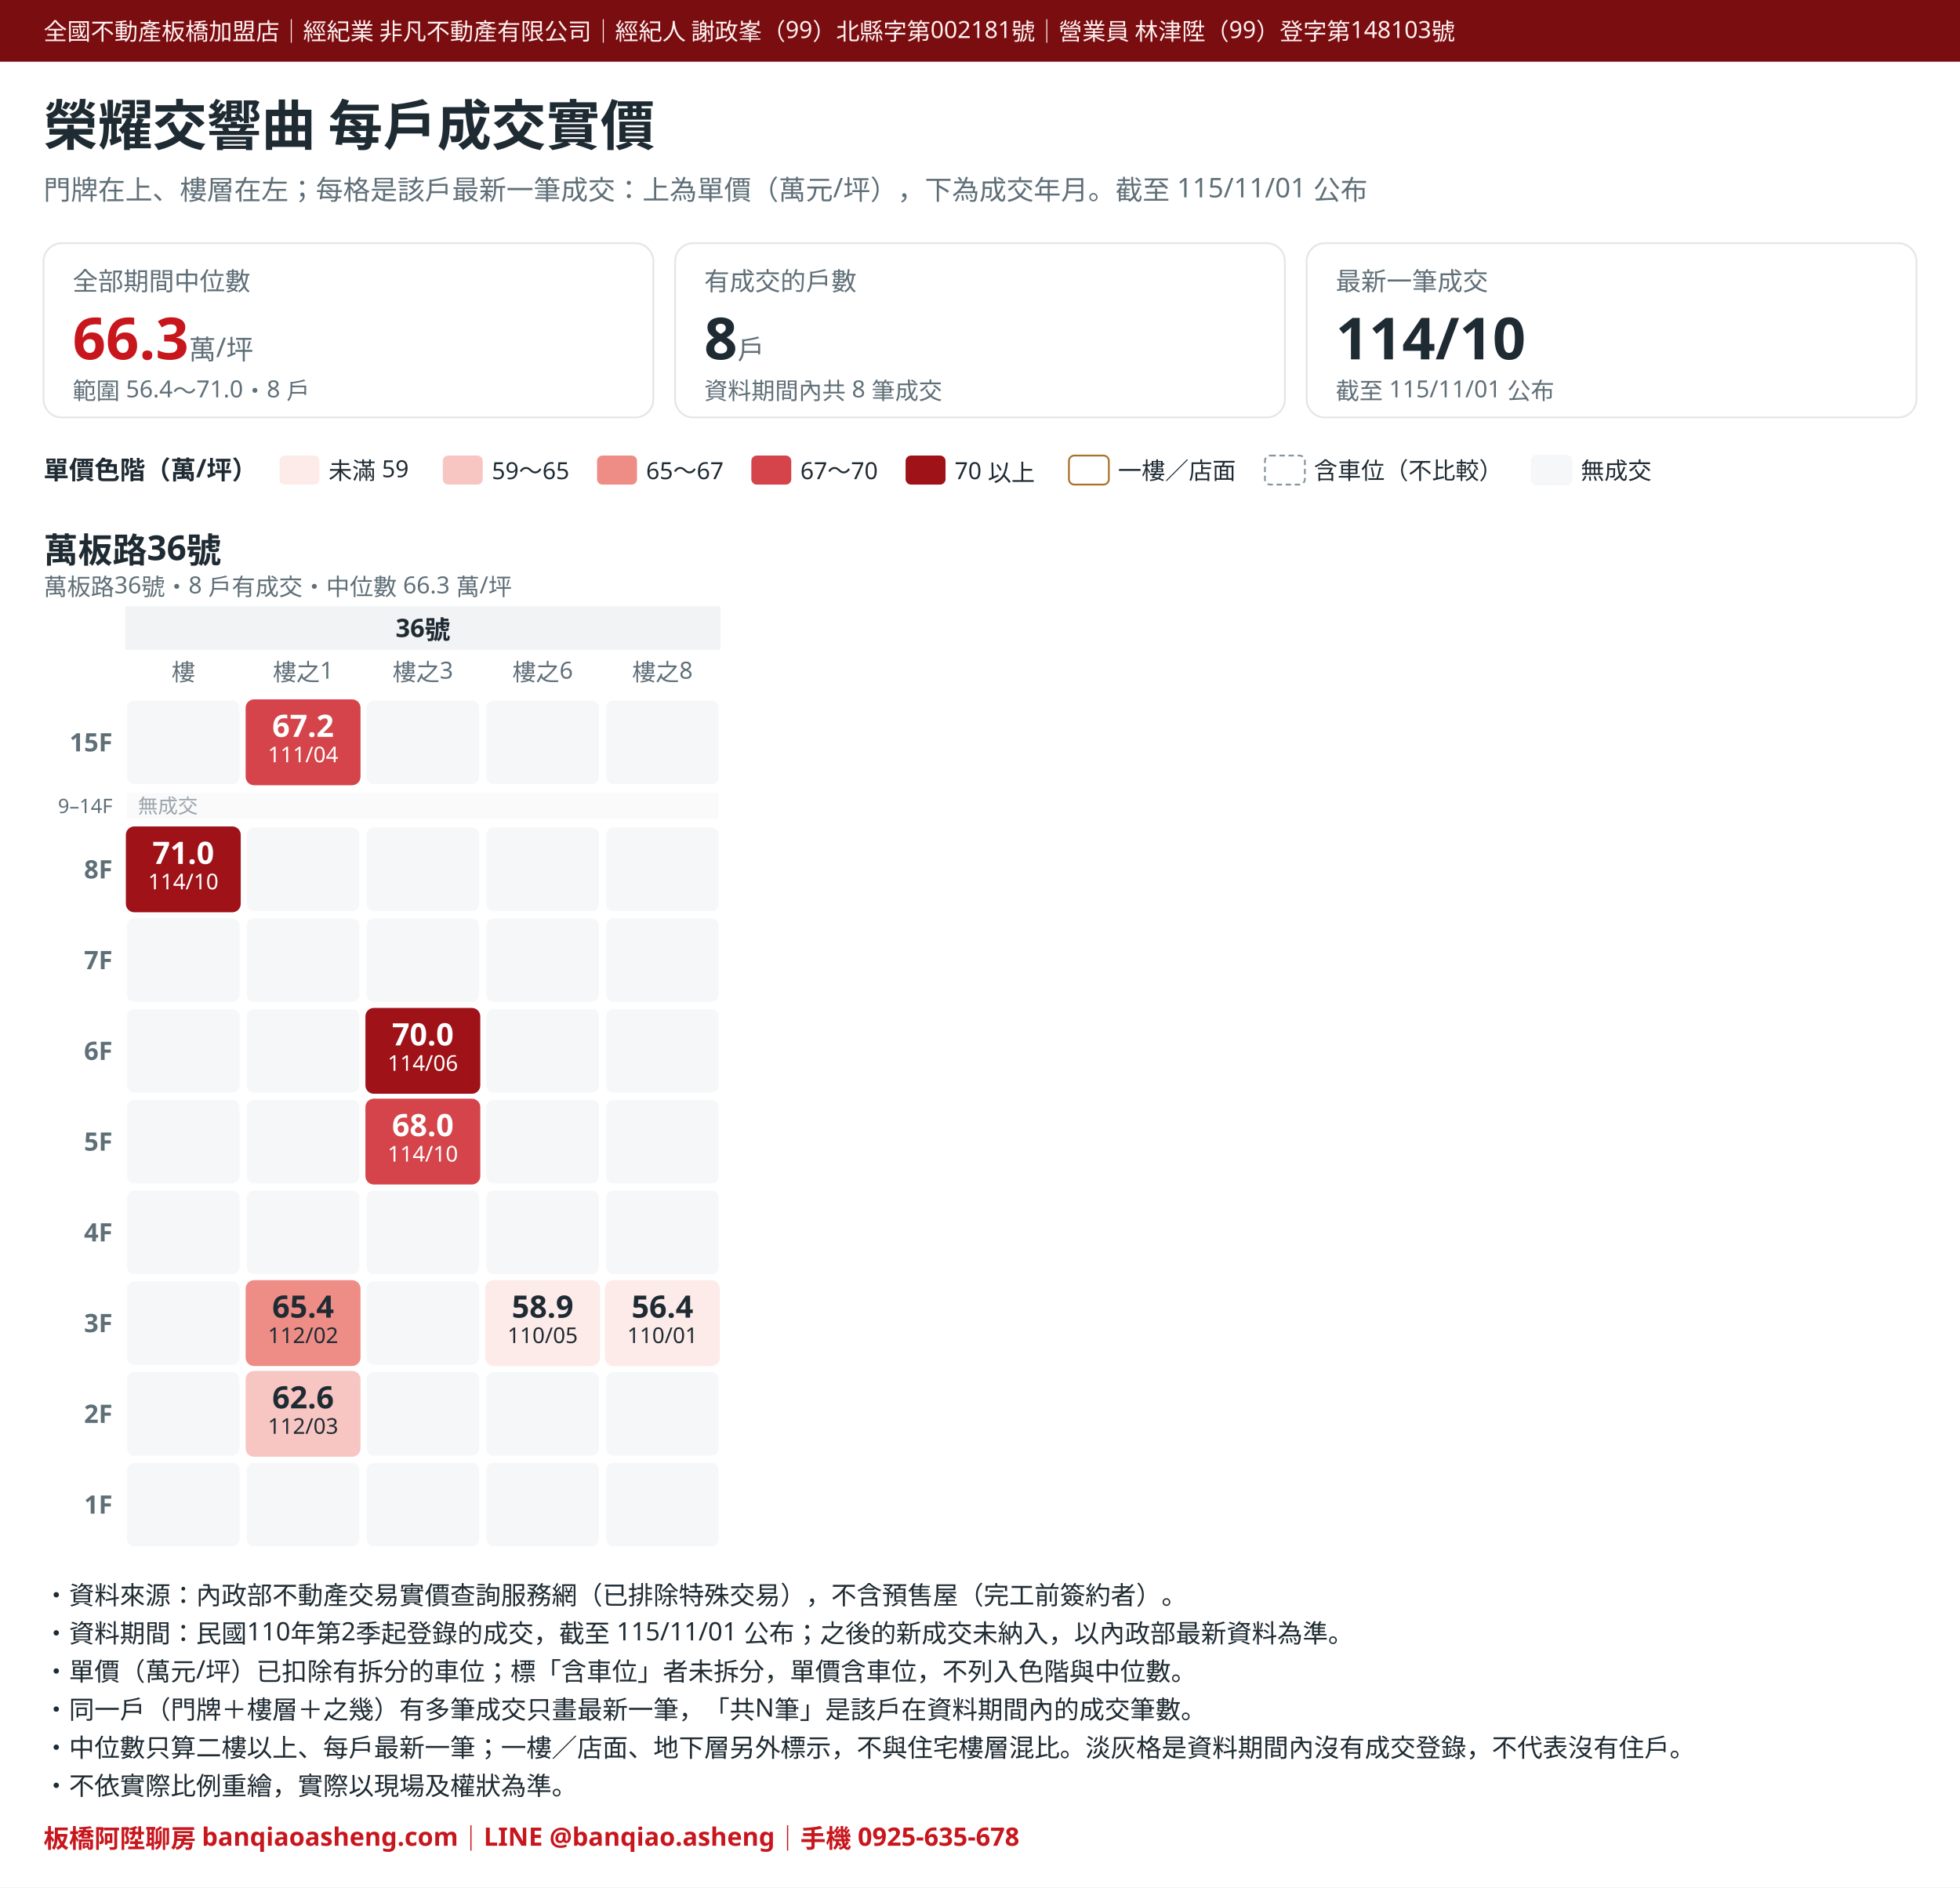
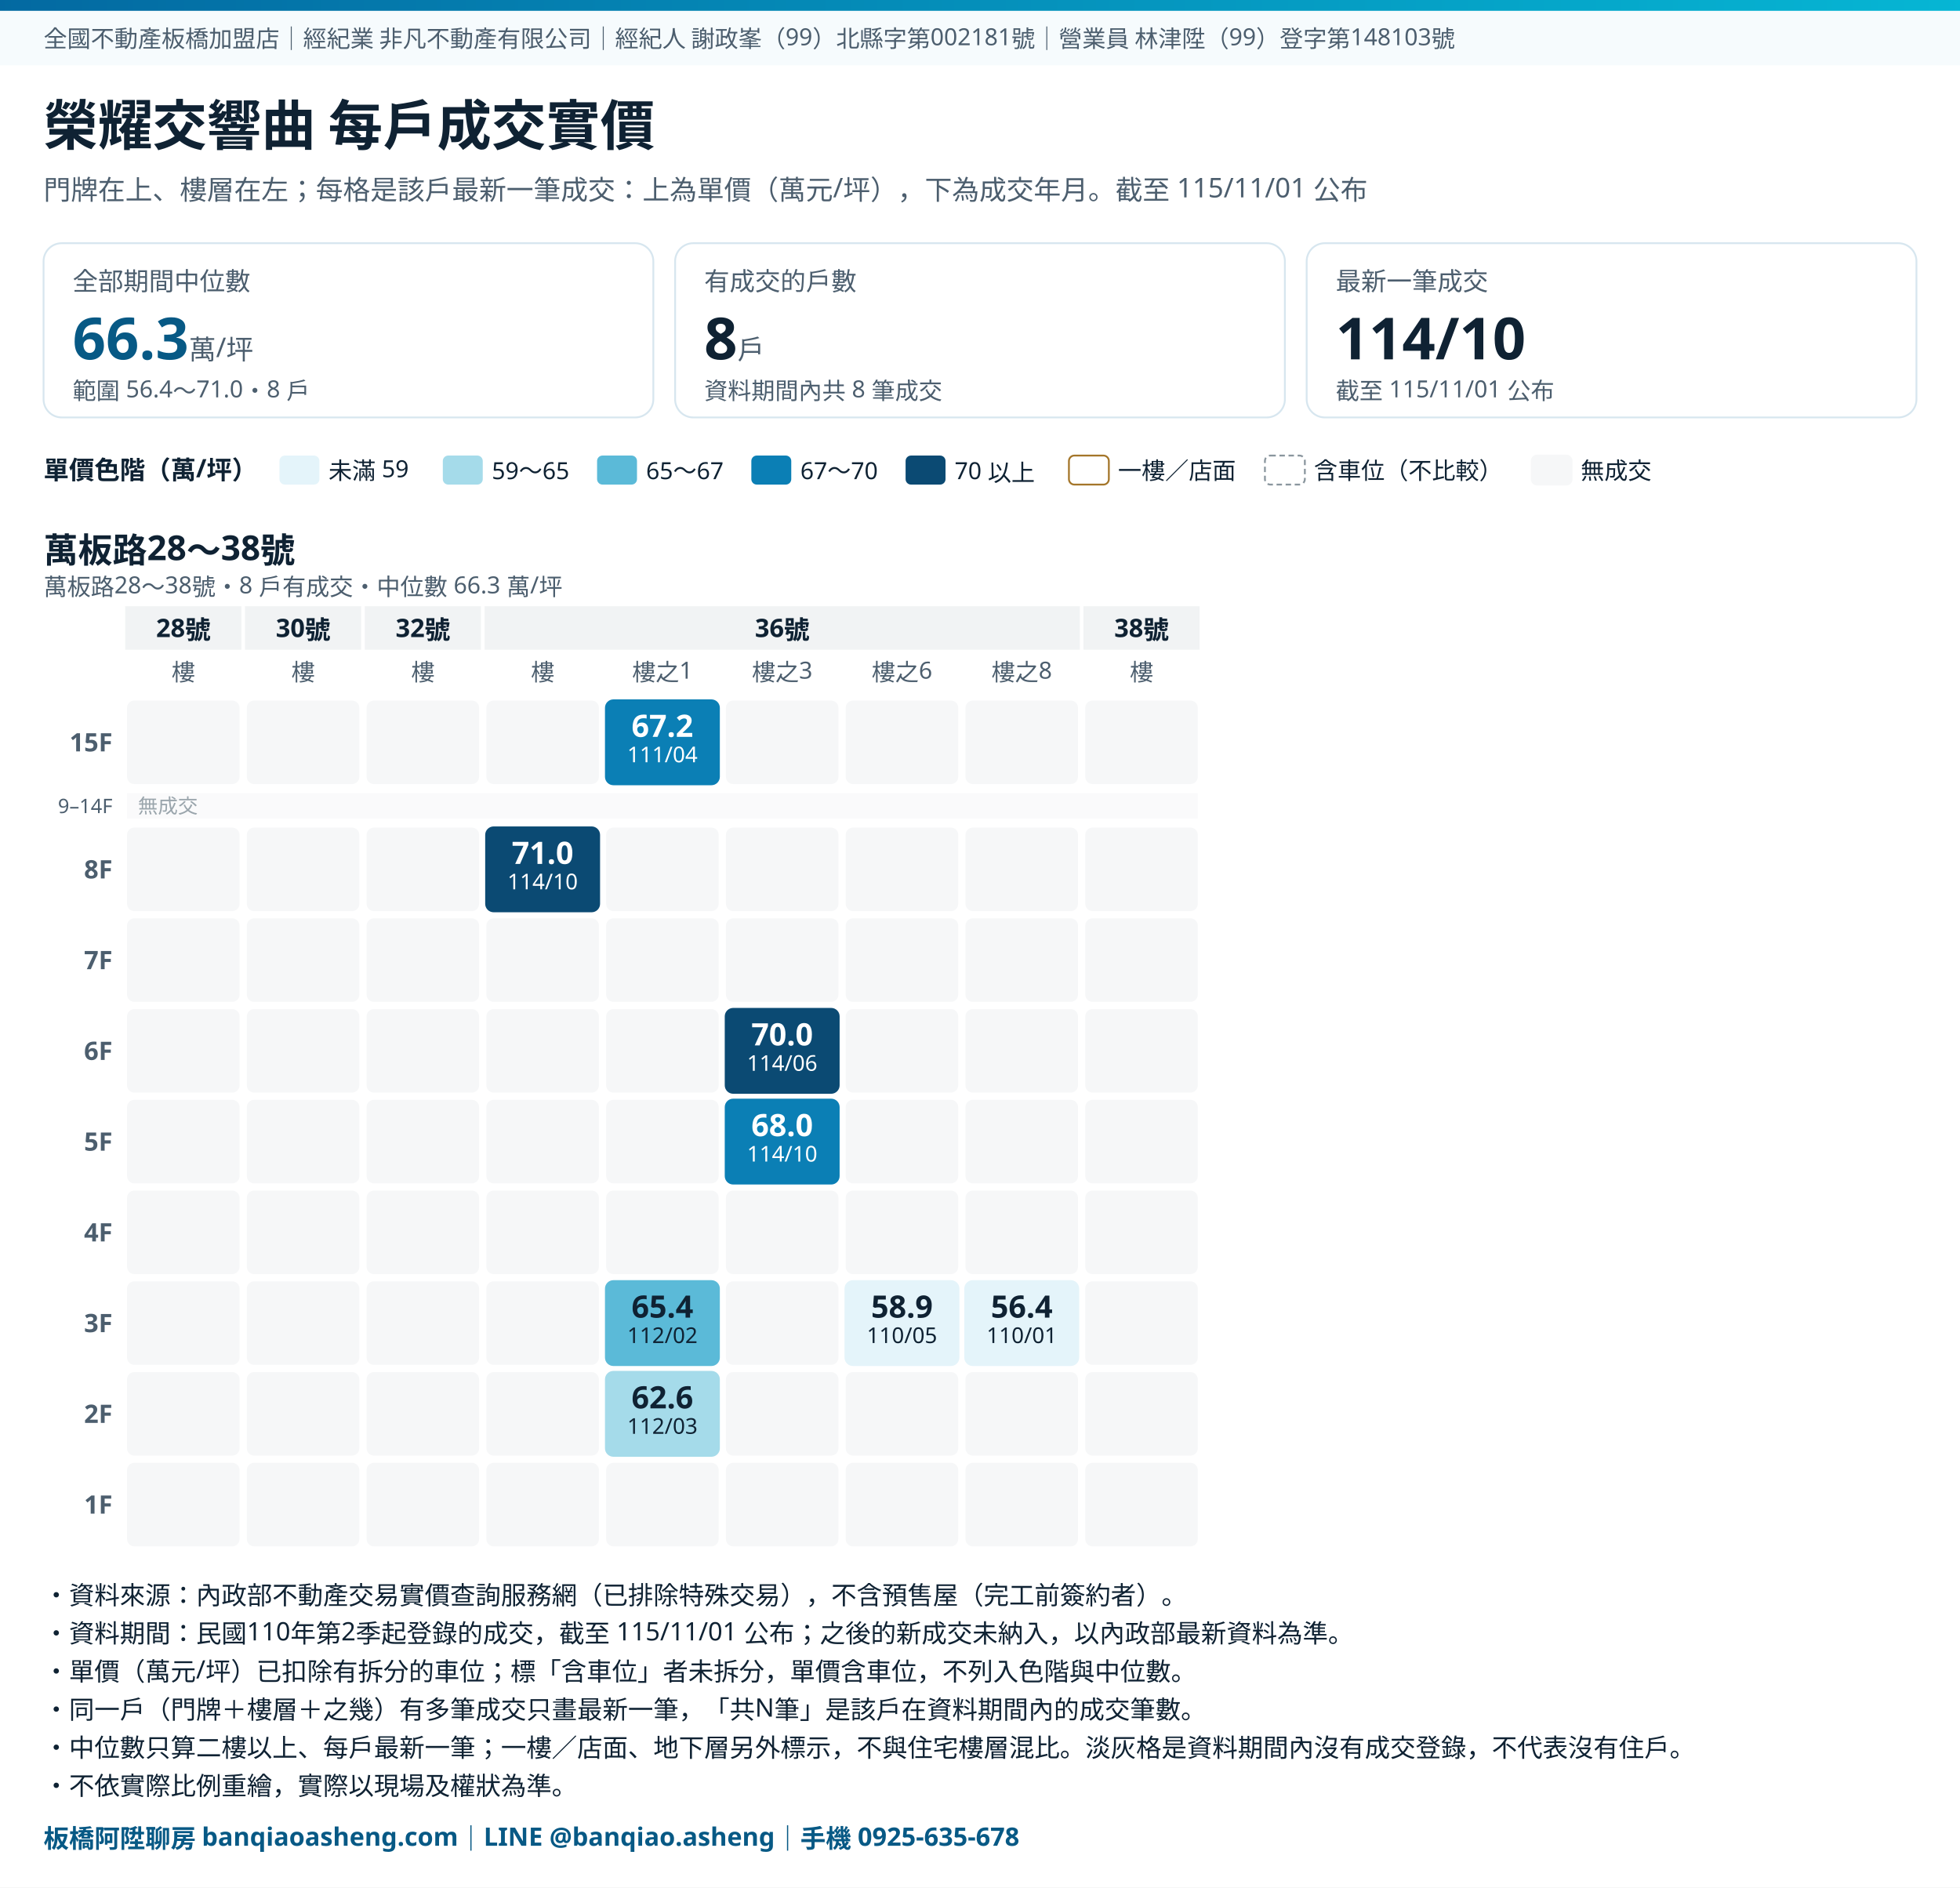
<svg xmlns="http://www.w3.org/2000/svg" viewBox="0 0 1080 1040" preserveAspectRatio="xMidYMin meet" style="width:100%;height:auto;max-width:1080px" font-family="Noto Sans TC, Microsoft JhengHei, PingFang TC, sans-serif">
  <rect width="100%" height="100%" fill="#FFFFFF" />
-   <rect x="0" y="0" width="1080" height="34" fill="#7A0D10" />
-   <text x="24" y="22" font-size="13" fill="#FFF2F2">全國不動產板橋加盟店｜經紀業 非凡不動產有限公司｜經紀人 謝政峯（99）北縣字第002181號｜營業員 林津陞（99）登字第148103號</text>
-   <text x="24" y="80" font-size="30" font-weight="700" fill="#1F2B33">榮耀交響曲 每戶成交實價</text>
-   <text x="24" y="110" font-size="15" fill="#5F6F78">門牌在上、樓層在左；每格是該戶最新一筆成交：上為單價（萬元/坪），下為成交年月。截至 115/11/01 公布</text>
-   <rect x="24.0" y="134" width="336.0" height="96" rx="10" fill="#FFFFFF" stroke="#E3E6E8" />
-   <text x="40.0" y="160" font-size="14" fill="#5F6F78">全部期間中位數</text>
-   <text x="40.0" y="198" font-size="32" font-weight="700" fill="#C8161D">66.3<tspan font-size="15" font-weight="400" fill="#5F6F78"> 萬/坪</tspan>
+   <defs>
+     <linearGradient id="band" x1="0" x2="1" y1="0" y2="0">
+       <stop offset="0" stop-color="#0369A1" />
+       <stop offset="1" stop-color="#06B6D4" />
+     </linearGradient>
+   </defs>
+   <rect x="0" y="0" width="1080" height="6" fill="url(#band)" />
+   <rect x="0" y="6" width="1080" height="30" fill="#F6FBFD" />
+   <text x="24" y="26" font-size="13" fill="#4C5E6E">全國不動產板橋加盟店｜經紀業 非凡不動產有限公司｜經紀人 謝政峯（99）北縣字第002181號｜營業員 林津陞（99）登字第148103號</text>
+   <text x="24" y="80" font-size="30" font-weight="700" fill="#0F2233">榮耀交響曲 每戶成交實價</text>
+   <text x="24" y="110" font-size="15" fill="#4C5E6E">門牌在上、樓層在左；每格是該戶最新一筆成交：上為單價（萬元/坪），下為成交年月。截至 115/11/01 公布</text>
+   <rect x="24.0" y="134" width="336.0" height="96" rx="10" fill="#FFFFFF" stroke="#D7E6EF" />
+   <text x="40.0" y="160" font-size="14" fill="#4C5E6E">全部期間中位數</text>
+   <text x="40.0" y="198" font-size="32" font-weight="700" fill="#075985">66.3<tspan font-size="15" font-weight="400" fill="#4C5E6E"> 萬/坪</tspan>
  </text>
-   <text x="40.0" y="220" font-size="13" fill="#5F6F78">範圍 56.4～71.0・8 戶</text>
-   <rect x="372.0" y="134" width="336.0" height="96" rx="10" fill="#FFFFFF" stroke="#E3E6E8" />
-   <text x="388.0" y="160" font-size="14" fill="#5F6F78">有成交的戶數</text>
-   <text x="388.0" y="198" font-size="32" font-weight="700" fill="#1F2B33">8<tspan font-size="15" font-weight="400" fill="#5F6F78"> 戶</tspan>
+   <text x="40.0" y="220" font-size="13" fill="#4C5E6E">範圍 56.4～71.0・8 戶</text>
+   <rect x="372.0" y="134" width="336.0" height="96" rx="10" fill="#FFFFFF" stroke="#D7E6EF" />
+   <text x="388.0" y="160" font-size="14" fill="#4C5E6E">有成交的戶數</text>
+   <text x="388.0" y="198" font-size="32" font-weight="700" fill="#0F2233">8<tspan font-size="15" font-weight="400" fill="#4C5E6E"> 戶</tspan>
  </text>
-   <text x="388.0" y="220" font-size="13" fill="#5F6F78">資料期間內共 8 筆成交</text>
-   <rect x="720.0" y="134" width="336.0" height="96" rx="10" fill="#FFFFFF" stroke="#E3E6E8" />
-   <text x="736.0" y="160" font-size="14" fill="#5F6F78">最新一筆成交</text>
-   <text x="736.0" y="198" font-size="32" font-weight="700" fill="#1F2B33">114/10<tspan font-size="15" font-weight="400" fill="#5F6F78"> </tspan>
+   <text x="388.0" y="220" font-size="13" fill="#4C5E6E">資料期間內共 8 筆成交</text>
+   <rect x="720.0" y="134" width="336.0" height="96" rx="10" fill="#FFFFFF" stroke="#D7E6EF" />
+   <text x="736.0" y="160" font-size="14" fill="#4C5E6E">最新一筆成交</text>
+   <text x="736.0" y="198" font-size="32" font-weight="700" fill="#0F2233">114/10<tspan font-size="15" font-weight="400" fill="#4C5E6E"> </tspan>
  </text>
-   <text x="736.0" y="220" font-size="13" fill="#5F6F78">截至 115/11/01 公布</text>
-   <text x="24" y="264" font-size="14" font-weight="700" fill="#1F2B33">單價色階（萬/坪）</text>
-   <rect x="154" y="251" width="22" height="16" rx="3" fill="#FDEBEA" />
-   <text x="181" y="264" font-size="13" fill="#1F2B33">未滿 59</text>
-   <rect x="244" y="251" width="22" height="16" rx="3" fill="#F8C6C2" />
-   <text x="271" y="264" font-size="13" fill="#1F2B33">59～65</text>
-   <rect x="329" y="251" width="22" height="16" rx="3" fill="#EE8C86" />
-   <text x="356" y="264" font-size="13" fill="#1F2B33">65～67</text>
-   <rect x="414" y="251" width="22" height="16" rx="3" fill="#D4444A" />
-   <text x="441" y="264" font-size="13" fill="#1F2B33">67～70</text>
-   <rect x="499" y="251" width="22" height="16" rx="3" fill="#9E1218" />
-   <text x="526" y="264" font-size="13" fill="#1F2B33">70 以上</text>
+   <text x="736.0" y="220" font-size="13" fill="#4C5E6E">截至 115/11/01 公布</text>
+   <text x="24" y="264" font-size="14" font-weight="700" fill="#0F2233">單價色階（萬/坪）</text>
+   <rect x="154" y="251" width="22" height="16" rx="3" fill="#E4F4FA" />
+   <text x="181" y="264" font-size="13" fill="#0F2233">未滿 59</text>
+   <rect x="244" y="251" width="22" height="16" rx="3" fill="#A5DBEA" />
+   <text x="271" y="264" font-size="13" fill="#0F2233">59～65</text>
+   <rect x="329" y="251" width="22" height="16" rx="3" fill="#5BBAD8" />
+   <text x="356" y="264" font-size="13" fill="#0F2233">65～67</text>
+   <rect x="414" y="251" width="22" height="16" rx="3" fill="#0B7FB5" />
+   <text x="441" y="264" font-size="13" fill="#0F2233">67～70</text>
+   <rect x="499" y="251" width="22" height="16" rx="3" fill="#0B4A73" />
+   <text x="526" y="264" font-size="13" fill="#0F2233">70 以上</text>
  <rect x="589" y="251" width="22" height="16" rx="3" fill="#FFFFFF" stroke="#A4762A" />
-   <text x="616" y="264" font-size="13" fill="#1F2B33">一樓／店面</text>
+   <text x="616" y="264" font-size="13" fill="#0F2233">一樓／店面</text>
  <rect x="697" y="251" width="22" height="16" rx="3" fill="#FFFFFF" stroke="#8A969E" stroke-dasharray="3 2" />
-   <text x="724" y="264" font-size="13" fill="#1F2B33">含車位（不比較）</text>
+   <text x="724" y="264" font-size="13" fill="#0F2233">含車位（不比較）</text>
  <rect x="844" y="251" width="22" height="16" rx="3" fill="#F6F7F8" stroke="#F6F7F8" />
-   <text x="871" y="264" font-size="13" fill="#1F2B33">無成交</text>
-   <text x="24" y="310" font-size="19" font-weight="700" fill="#1F2B33">萬板路36號</text>
-   <text x="24" y="328" font-size="13" fill="#5F6F78">萬板路36號・8 戶有成交・中位數 66.3 萬/坪</text>
-   <rect x="69" y="334" width="328" height="24" fill="#F1F3F4" />
-   <text x="233" y="351" font-size="14" font-weight="700" fill="#1F2B33" text-anchor="middle">36號</text>
-   <text x="101" y="375" font-size="13" fill="#5F6F78" text-anchor="middle">樓</text>
-   <text x="167" y="375" font-size="13" fill="#5F6F78" text-anchor="middle">樓之1</text>
-   <text x="233" y="375" font-size="13" fill="#5F6F78" text-anchor="middle">樓之3</text>
-   <text x="299" y="375" font-size="13" fill="#5F6F78" text-anchor="middle">樓之6</text>
-   <text x="365" y="375" font-size="13" fill="#5F6F78" text-anchor="middle">樓之8</text>
-   <text x="62" y="414" font-size="14" font-weight="700" fill="#5F6F78" text-anchor="end">15F</text>
+   <text x="871" y="264" font-size="13" fill="#0F2233">無成交</text>
+   <text x="24" y="310" font-size="19" font-weight="700" fill="#0F2233">萬板路28～38號</text>
+   <text x="24" y="328" font-size="13" fill="#4C5E6E">萬板路28～38號・8 戶有成交・中位數 66.3 萬/坪</text>
+   <rect x="69" y="334" width="64" height="24" fill="#F1F3F4" />
+   <text x="101" y="351" font-size="14" font-weight="700" fill="#0F2233" text-anchor="middle">28號</text>
+   <rect x="135" y="334" width="64" height="24" fill="#F1F3F4" />
+   <text x="167" y="351" font-size="14" font-weight="700" fill="#0F2233" text-anchor="middle">30號</text>
+   <rect x="201" y="334" width="64" height="24" fill="#F1F3F4" />
+   <text x="233" y="351" font-size="14" font-weight="700" fill="#0F2233" text-anchor="middle">32號</text>
+   <rect x="267" y="334" width="328" height="24" fill="#F1F3F4" />
+   <text x="431" y="351" font-size="14" font-weight="700" fill="#0F2233" text-anchor="middle">36號</text>
+   <rect x="597" y="334" width="64" height="24" fill="#F1F3F4" />
+   <text x="629" y="351" font-size="14" font-weight="700" fill="#0F2233" text-anchor="middle">38號</text>
+   <text x="101" y="375" font-size="13" fill="#4C5E6E" text-anchor="middle">樓</text>
+   <text x="167" y="375" font-size="13" fill="#4C5E6E" text-anchor="middle">樓</text>
+   <text x="233" y="375" font-size="13" fill="#4C5E6E" text-anchor="middle">樓</text>
+   <text x="299" y="375" font-size="13" fill="#4C5E6E" text-anchor="middle">樓</text>
+   <text x="365" y="375" font-size="13" fill="#4C5E6E" text-anchor="middle">樓之1</text>
+   <text x="431" y="375" font-size="13" fill="#4C5E6E" text-anchor="middle">樓之3</text>
+   <text x="497" y="375" font-size="13" fill="#4C5E6E" text-anchor="middle">樓之6</text>
+   <text x="563" y="375" font-size="13" fill="#4C5E6E" text-anchor="middle">樓之8</text>
+   <text x="629" y="375" font-size="13" fill="#4C5E6E" text-anchor="middle">樓</text>
+   <text x="62" y="414" font-size="14" font-weight="700" fill="#4C5E6E" text-anchor="end">15F</text>
  <rect x="70" y="386" width="62" height="46" rx="4" fill="#F6F7F8" />
-   <rect x="136" y="386" width="62" height="46" rx="4" fill="#D4444A" stroke="#D4444A" stroke-width="1.3" />
-   <text x="167" y="406" font-size="17" font-weight="700" fill="#FFFFFF" text-anchor="middle">67.2</text>
-   <text x="167" y="420" font-size="12" fill="#FFFFFF" text-anchor="middle">111/04</text>
+   <rect x="136" y="386" width="62" height="46" rx="4" fill="#F6F7F8" />
  <rect x="202" y="386" width="62" height="46" rx="4" fill="#F6F7F8" />
  <rect x="268" y="386" width="62" height="46" rx="4" fill="#F6F7F8" />
-   <rect x="334" y="386" width="62" height="46" rx="4" fill="#F6F7F8" />
-   <rect x="70" y="437" width="326" height="14" fill="#FAFAFB" />
-   <text x="62" y="448" font-size="11" fill="#5F6F78" text-anchor="end">9–14F</text>
+   <rect x="334" y="386" width="62" height="46" rx="4" fill="#0B7FB5" stroke="#0B7FB5" stroke-width="1.3" />
+   <text x="365" y="406" font-size="17" font-weight="700" fill="#FFFFFF" text-anchor="middle">67.2</text>
+   <text x="365" y="420" font-size="12" fill="#FFFFFF" text-anchor="middle">111/04</text>
+   <rect x="400" y="386" width="62" height="46" rx="4" fill="#F6F7F8" />
+   <rect x="466" y="386" width="62" height="46" rx="4" fill="#F6F7F8" />
+   <rect x="532" y="386" width="62" height="46" rx="4" fill="#F6F7F8" />
+   <rect x="598" y="386" width="62" height="46" rx="4" fill="#F6F7F8" />
+   <rect x="70" y="437" width="590" height="14" fill="#FAFAFB" />
+   <text x="62" y="448" font-size="11" fill="#4C5E6E" text-anchor="end">9–14F</text>
  <text x="76" y="448" font-size="11" fill="#9AA5AC">無成交</text>
-   <text x="62" y="484" font-size="14" font-weight="700" fill="#5F6F78" text-anchor="end">8F</text>
-   <rect x="70" y="456" width="62" height="46" rx="4" fill="#9E1218" stroke="#9E1218" stroke-width="1.3" />
-   <text x="101" y="476" font-size="17" font-weight="700" fill="#FFFFFF" text-anchor="middle">71.0</text>
-   <text x="101" y="490" font-size="12" fill="#FFFFFF" text-anchor="middle">114/10</text>
+   <text x="62" y="484" font-size="14" font-weight="700" fill="#4C5E6E" text-anchor="end">8F</text>
+   <rect x="70" y="456" width="62" height="46" rx="4" fill="#F6F7F8" />
  <rect x="136" y="456" width="62" height="46" rx="4" fill="#F6F7F8" />
  <rect x="202" y="456" width="62" height="46" rx="4" fill="#F6F7F8" />
-   <rect x="268" y="456" width="62" height="46" rx="4" fill="#F6F7F8" />
+   <rect x="268" y="456" width="62" height="46" rx="4" fill="#0B4A73" stroke="#0B4A73" stroke-width="1.3" />
+   <text x="299" y="476" font-size="17" font-weight="700" fill="#FFFFFF" text-anchor="middle">71.0</text>
+   <text x="299" y="490" font-size="12" fill="#FFFFFF" text-anchor="middle">114/10</text>
  <rect x="334" y="456" width="62" height="46" rx="4" fill="#F6F7F8" />
-   <text x="62" y="534" font-size="14" font-weight="700" fill="#5F6F78" text-anchor="end">7F</text>
+   <rect x="400" y="456" width="62" height="46" rx="4" fill="#F6F7F8" />
+   <rect x="466" y="456" width="62" height="46" rx="4" fill="#F6F7F8" />
+   <rect x="532" y="456" width="62" height="46" rx="4" fill="#F6F7F8" />
+   <rect x="598" y="456" width="62" height="46" rx="4" fill="#F6F7F8" />
+   <text x="62" y="534" font-size="14" font-weight="700" fill="#4C5E6E" text-anchor="end">7F</text>
  <rect x="70" y="506" width="62" height="46" rx="4" fill="#F6F7F8" />
  <rect x="136" y="506" width="62" height="46" rx="4" fill="#F6F7F8" />
  <rect x="202" y="506" width="62" height="46" rx="4" fill="#F6F7F8" />
  <rect x="268" y="506" width="62" height="46" rx="4" fill="#F6F7F8" />
  <rect x="334" y="506" width="62" height="46" rx="4" fill="#F6F7F8" />
-   <text x="62" y="584" font-size="14" font-weight="700" fill="#5F6F78" text-anchor="end">6F</text>
+   <rect x="400" y="506" width="62" height="46" rx="4" fill="#F6F7F8" />
+   <rect x="466" y="506" width="62" height="46" rx="4" fill="#F6F7F8" />
+   <rect x="532" y="506" width="62" height="46" rx="4" fill="#F6F7F8" />
+   <rect x="598" y="506" width="62" height="46" rx="4" fill="#F6F7F8" />
+   <text x="62" y="584" font-size="14" font-weight="700" fill="#4C5E6E" text-anchor="end">6F</text>
  <rect x="70" y="556" width="62" height="46" rx="4" fill="#F6F7F8" />
  <rect x="136" y="556" width="62" height="46" rx="4" fill="#F6F7F8" />
-   <rect x="202" y="556" width="62" height="46" rx="4" fill="#9E1218" stroke="#9E1218" stroke-width="1.3" />
-   <text x="233" y="576" font-size="17" font-weight="700" fill="#FFFFFF" text-anchor="middle">70.0</text>
-   <text x="233" y="590" font-size="12" fill="#FFFFFF" text-anchor="middle">114/06</text>
+   <rect x="202" y="556" width="62" height="46" rx="4" fill="#F6F7F8" />
  <rect x="268" y="556" width="62" height="46" rx="4" fill="#F6F7F8" />
  <rect x="334" y="556" width="62" height="46" rx="4" fill="#F6F7F8" />
-   <text x="62" y="634" font-size="14" font-weight="700" fill="#5F6F78" text-anchor="end">5F</text>
+   <rect x="400" y="556" width="62" height="46" rx="4" fill="#0B4A73" stroke="#0B4A73" stroke-width="1.3" />
+   <text x="431" y="576" font-size="17" font-weight="700" fill="#FFFFFF" text-anchor="middle">70.0</text>
+   <text x="431" y="590" font-size="12" fill="#FFFFFF" text-anchor="middle">114/06</text>
+   <rect x="466" y="556" width="62" height="46" rx="4" fill="#F6F7F8" />
+   <rect x="532" y="556" width="62" height="46" rx="4" fill="#F6F7F8" />
+   <rect x="598" y="556" width="62" height="46" rx="4" fill="#F6F7F8" />
+   <text x="62" y="634" font-size="14" font-weight="700" fill="#4C5E6E" text-anchor="end">5F</text>
  <rect x="70" y="606" width="62" height="46" rx="4" fill="#F6F7F8" />
  <rect x="136" y="606" width="62" height="46" rx="4" fill="#F6F7F8" />
-   <rect x="202" y="606" width="62" height="46" rx="4" fill="#D4444A" stroke="#D4444A" stroke-width="1.3" />
-   <text x="233" y="626" font-size="17" font-weight="700" fill="#FFFFFF" text-anchor="middle">68.0</text>
-   <text x="233" y="640" font-size="12" fill="#FFFFFF" text-anchor="middle">114/10</text>
+   <rect x="202" y="606" width="62" height="46" rx="4" fill="#F6F7F8" />
  <rect x="268" y="606" width="62" height="46" rx="4" fill="#F6F7F8" />
  <rect x="334" y="606" width="62" height="46" rx="4" fill="#F6F7F8" />
-   <text x="62" y="684" font-size="14" font-weight="700" fill="#5F6F78" text-anchor="end">4F</text>
+   <rect x="400" y="606" width="62" height="46" rx="4" fill="#0B7FB5" stroke="#0B7FB5" stroke-width="1.3" />
+   <text x="431" y="626" font-size="17" font-weight="700" fill="#FFFFFF" text-anchor="middle">68.0</text>
+   <text x="431" y="640" font-size="12" fill="#FFFFFF" text-anchor="middle">114/10</text>
+   <rect x="466" y="606" width="62" height="46" rx="4" fill="#F6F7F8" />
+   <rect x="532" y="606" width="62" height="46" rx="4" fill="#F6F7F8" />
+   <rect x="598" y="606" width="62" height="46" rx="4" fill="#F6F7F8" />
+   <text x="62" y="684" font-size="14" font-weight="700" fill="#4C5E6E" text-anchor="end">4F</text>
  <rect x="70" y="656" width="62" height="46" rx="4" fill="#F6F7F8" />
  <rect x="136" y="656" width="62" height="46" rx="4" fill="#F6F7F8" />
  <rect x="202" y="656" width="62" height="46" rx="4" fill="#F6F7F8" />
  <rect x="268" y="656" width="62" height="46" rx="4" fill="#F6F7F8" />
  <rect x="334" y="656" width="62" height="46" rx="4" fill="#F6F7F8" />
-   <text x="62" y="734" font-size="14" font-weight="700" fill="#5F6F78" text-anchor="end">3F</text>
+   <rect x="400" y="656" width="62" height="46" rx="4" fill="#F6F7F8" />
+   <rect x="466" y="656" width="62" height="46" rx="4" fill="#F6F7F8" />
+   <rect x="532" y="656" width="62" height="46" rx="4" fill="#F6F7F8" />
+   <rect x="598" y="656" width="62" height="46" rx="4" fill="#F6F7F8" />
+   <text x="62" y="734" font-size="14" font-weight="700" fill="#4C5E6E" text-anchor="end">3F</text>
  <rect x="70" y="706" width="62" height="46" rx="4" fill="#F6F7F8" />
-   <rect x="136" y="706" width="62" height="46" rx="4" fill="#EE8C86" stroke="#EE8C86" stroke-width="1.3" />
-   <text x="167" y="726" font-size="17" font-weight="700" fill="#1F2B33" text-anchor="middle">65.4</text>
-   <text x="167" y="740" font-size="12" fill="#1F2B33" text-anchor="middle">112/02</text>
+   <rect x="136" y="706" width="62" height="46" rx="4" fill="#F6F7F8" />
  <rect x="202" y="706" width="62" height="46" rx="4" fill="#F6F7F8" />
-   <rect x="268" y="706" width="62" height="46" rx="4" fill="#FDEBEA" stroke="#FDEBEA" stroke-width="1.3" />
-   <text x="299" y="726" font-size="17" font-weight="700" fill="#1F2B33" text-anchor="middle">58.9</text>
-   <text x="299" y="740" font-size="12" fill="#1F2B33" text-anchor="middle">110/05</text>
-   <rect x="334" y="706" width="62" height="46" rx="4" fill="#FDEBEA" stroke="#FDEBEA" stroke-width="1.3" />
-   <text x="365" y="726" font-size="17" font-weight="700" fill="#1F2B33" text-anchor="middle">56.4</text>
-   <text x="365" y="740" font-size="12" fill="#1F2B33" text-anchor="middle">110/01</text>
-   <text x="62" y="784" font-size="14" font-weight="700" fill="#5F6F78" text-anchor="end">2F</text>
+   <rect x="268" y="706" width="62" height="46" rx="4" fill="#F6F7F8" />
+   <rect x="334" y="706" width="62" height="46" rx="4" fill="#5BBAD8" stroke="#5BBAD8" stroke-width="1.3" />
+   <text x="365" y="726" font-size="17" font-weight="700" fill="#0F2233" text-anchor="middle">65.4</text>
+   <text x="365" y="740" font-size="12" fill="#0F2233" text-anchor="middle">112/02</text>
+   <rect x="400" y="706" width="62" height="46" rx="4" fill="#F6F7F8" />
+   <rect x="466" y="706" width="62" height="46" rx="4" fill="#E4F4FA" stroke="#E4F4FA" stroke-width="1.3" />
+   <text x="497" y="726" font-size="17" font-weight="700" fill="#0F2233" text-anchor="middle">58.9</text>
+   <text x="497" y="740" font-size="12" fill="#0F2233" text-anchor="middle">110/05</text>
+   <rect x="532" y="706" width="62" height="46" rx="4" fill="#E4F4FA" stroke="#E4F4FA" stroke-width="1.3" />
+   <text x="563" y="726" font-size="17" font-weight="700" fill="#0F2233" text-anchor="middle">56.4</text>
+   <text x="563" y="740" font-size="12" fill="#0F2233" text-anchor="middle">110/01</text>
+   <rect x="598" y="706" width="62" height="46" rx="4" fill="#F6F7F8" />
+   <text x="62" y="784" font-size="14" font-weight="700" fill="#4C5E6E" text-anchor="end">2F</text>
  <rect x="70" y="756" width="62" height="46" rx="4" fill="#F6F7F8" />
-   <rect x="136" y="756" width="62" height="46" rx="4" fill="#F8C6C2" stroke="#F8C6C2" stroke-width="1.3" />
-   <text x="167" y="776" font-size="17" font-weight="700" fill="#1F2B33" text-anchor="middle">62.6</text>
-   <text x="167" y="790" font-size="12" fill="#1F2B33" text-anchor="middle">112/03</text>
+   <rect x="136" y="756" width="62" height="46" rx="4" fill="#F6F7F8" />
  <rect x="202" y="756" width="62" height="46" rx="4" fill="#F6F7F8" />
  <rect x="268" y="756" width="62" height="46" rx="4" fill="#F6F7F8" />
-   <rect x="334" y="756" width="62" height="46" rx="4" fill="#F6F7F8" />
-   <text x="62" y="834" font-size="14" font-weight="700" fill="#5F6F78" text-anchor="end">1F</text>
+   <rect x="334" y="756" width="62" height="46" rx="4" fill="#A5DBEA" stroke="#A5DBEA" stroke-width="1.3" />
+   <text x="365" y="776" font-size="17" font-weight="700" fill="#0F2233" text-anchor="middle">62.6</text>
+   <text x="365" y="790" font-size="12" fill="#0F2233" text-anchor="middle">112/03</text>
+   <rect x="400" y="756" width="62" height="46" rx="4" fill="#F6F7F8" />
+   <rect x="466" y="756" width="62" height="46" rx="4" fill="#F6F7F8" />
+   <rect x="532" y="756" width="62" height="46" rx="4" fill="#F6F7F8" />
+   <rect x="598" y="756" width="62" height="46" rx="4" fill="#F6F7F8" />
+   <text x="62" y="834" font-size="14" font-weight="700" fill="#4C5E6E" text-anchor="end">1F</text>
  <rect x="70" y="806" width="62" height="46" rx="4" fill="#F6F7F8" />
  <rect x="136" y="806" width="62" height="46" rx="4" fill="#F6F7F8" />
  <rect x="202" y="806" width="62" height="46" rx="4" fill="#F6F7F8" />
  <rect x="268" y="806" width="62" height="46" rx="4" fill="#F6F7F8" />
  <rect x="334" y="806" width="62" height="46" rx="4" fill="#F6F7F8" />
-   <text x="24" y="884" font-size="14" fill="#1F2B33">・資料來源：內政部不動產交易實價查詢服務網（已排除特殊交易），不含預售屋（完工前簽約者）。</text>
-   <text x="24" y="905" font-size="14" fill="#1F2B33">・資料期間：民國110年第2季起登錄的成交，截至 115/11/01 公布；之後的新成交未納入，以內政部最新資料為準。</text>
-   <text x="24" y="926" font-size="14" fill="#1F2B33">・單價（萬元/坪）已扣除有拆分的車位；標「含車位」者未拆分，單價含車位，不列入色階與中位數。</text>
-   <text x="24" y="947" font-size="14" fill="#1F2B33">・同一戶（門牌＋樓層＋之幾）有多筆成交只畫最新一筆，「共N筆」是該戶在資料期間內的成交筆數。</text>
-   <text x="24" y="968" font-size="14" fill="#1F2B33">・中位數只算二樓以上、每戶最新一筆；一樓／店面、地下層另外標示，不與住宅樓層混比。淡灰格是資料期間內沒有成交登錄，不代表沒有住戶。</text>
-   <text x="24" y="989" font-size="14" fill="#1F2B33">・不依實際比例重繪，實際以現場及權狀為準。</text>
-   <text x="24" y="1018" font-size="14" font-weight="700" fill="#C8161D">板橋阿陞聊房 banqiaoasheng.com｜LINE @banqiao.asheng｜手機 0925-635-678</text>
+   <rect x="400" y="806" width="62" height="46" rx="4" fill="#F6F7F8" />
+   <rect x="466" y="806" width="62" height="46" rx="4" fill="#F6F7F8" />
+   <rect x="532" y="806" width="62" height="46" rx="4" fill="#F6F7F8" />
+   <rect x="598" y="806" width="62" height="46" rx="4" fill="#F6F7F8" />
+   <text x="24" y="884" font-size="14" fill="#0F2233">・資料來源：內政部不動產交易實價查詢服務網（已排除特殊交易），不含預售屋（完工前簽約者）。</text>
+   <text x="24" y="905" font-size="14" fill="#0F2233">・資料期間：民國110年第2季起登錄的成交，截至 115/11/01 公布；之後的新成交未納入，以內政部最新資料為準。</text>
+   <text x="24" y="926" font-size="14" fill="#0F2233">・單價（萬元/坪）已扣除有拆分的車位；標「含車位」者未拆分，單價含車位，不列入色階與中位數。</text>
+   <text x="24" y="947" font-size="14" fill="#0F2233">・同一戶（門牌＋樓層＋之幾）有多筆成交只畫最新一筆，「共N筆」是該戶在資料期間內的成交筆數。</text>
+   <text x="24" y="968" font-size="14" fill="#0F2233">・中位數只算二樓以上、每戶最新一筆；一樓／店面、地下層另外標示，不與住宅樓層混比。淡灰格是資料期間內沒有成交登錄，不代表沒有住戶。</text>
+   <text x="24" y="989" font-size="14" fill="#0F2233">・不依實際比例重繪，實際以現場及權狀為準。</text>
+   <text x="24" y="1018" font-size="14" font-weight="700" fill="#075985">板橋阿陞聊房 banqiaoasheng.com｜LINE @banqiao.asheng｜手機 0925-635-678</text>
</svg>
